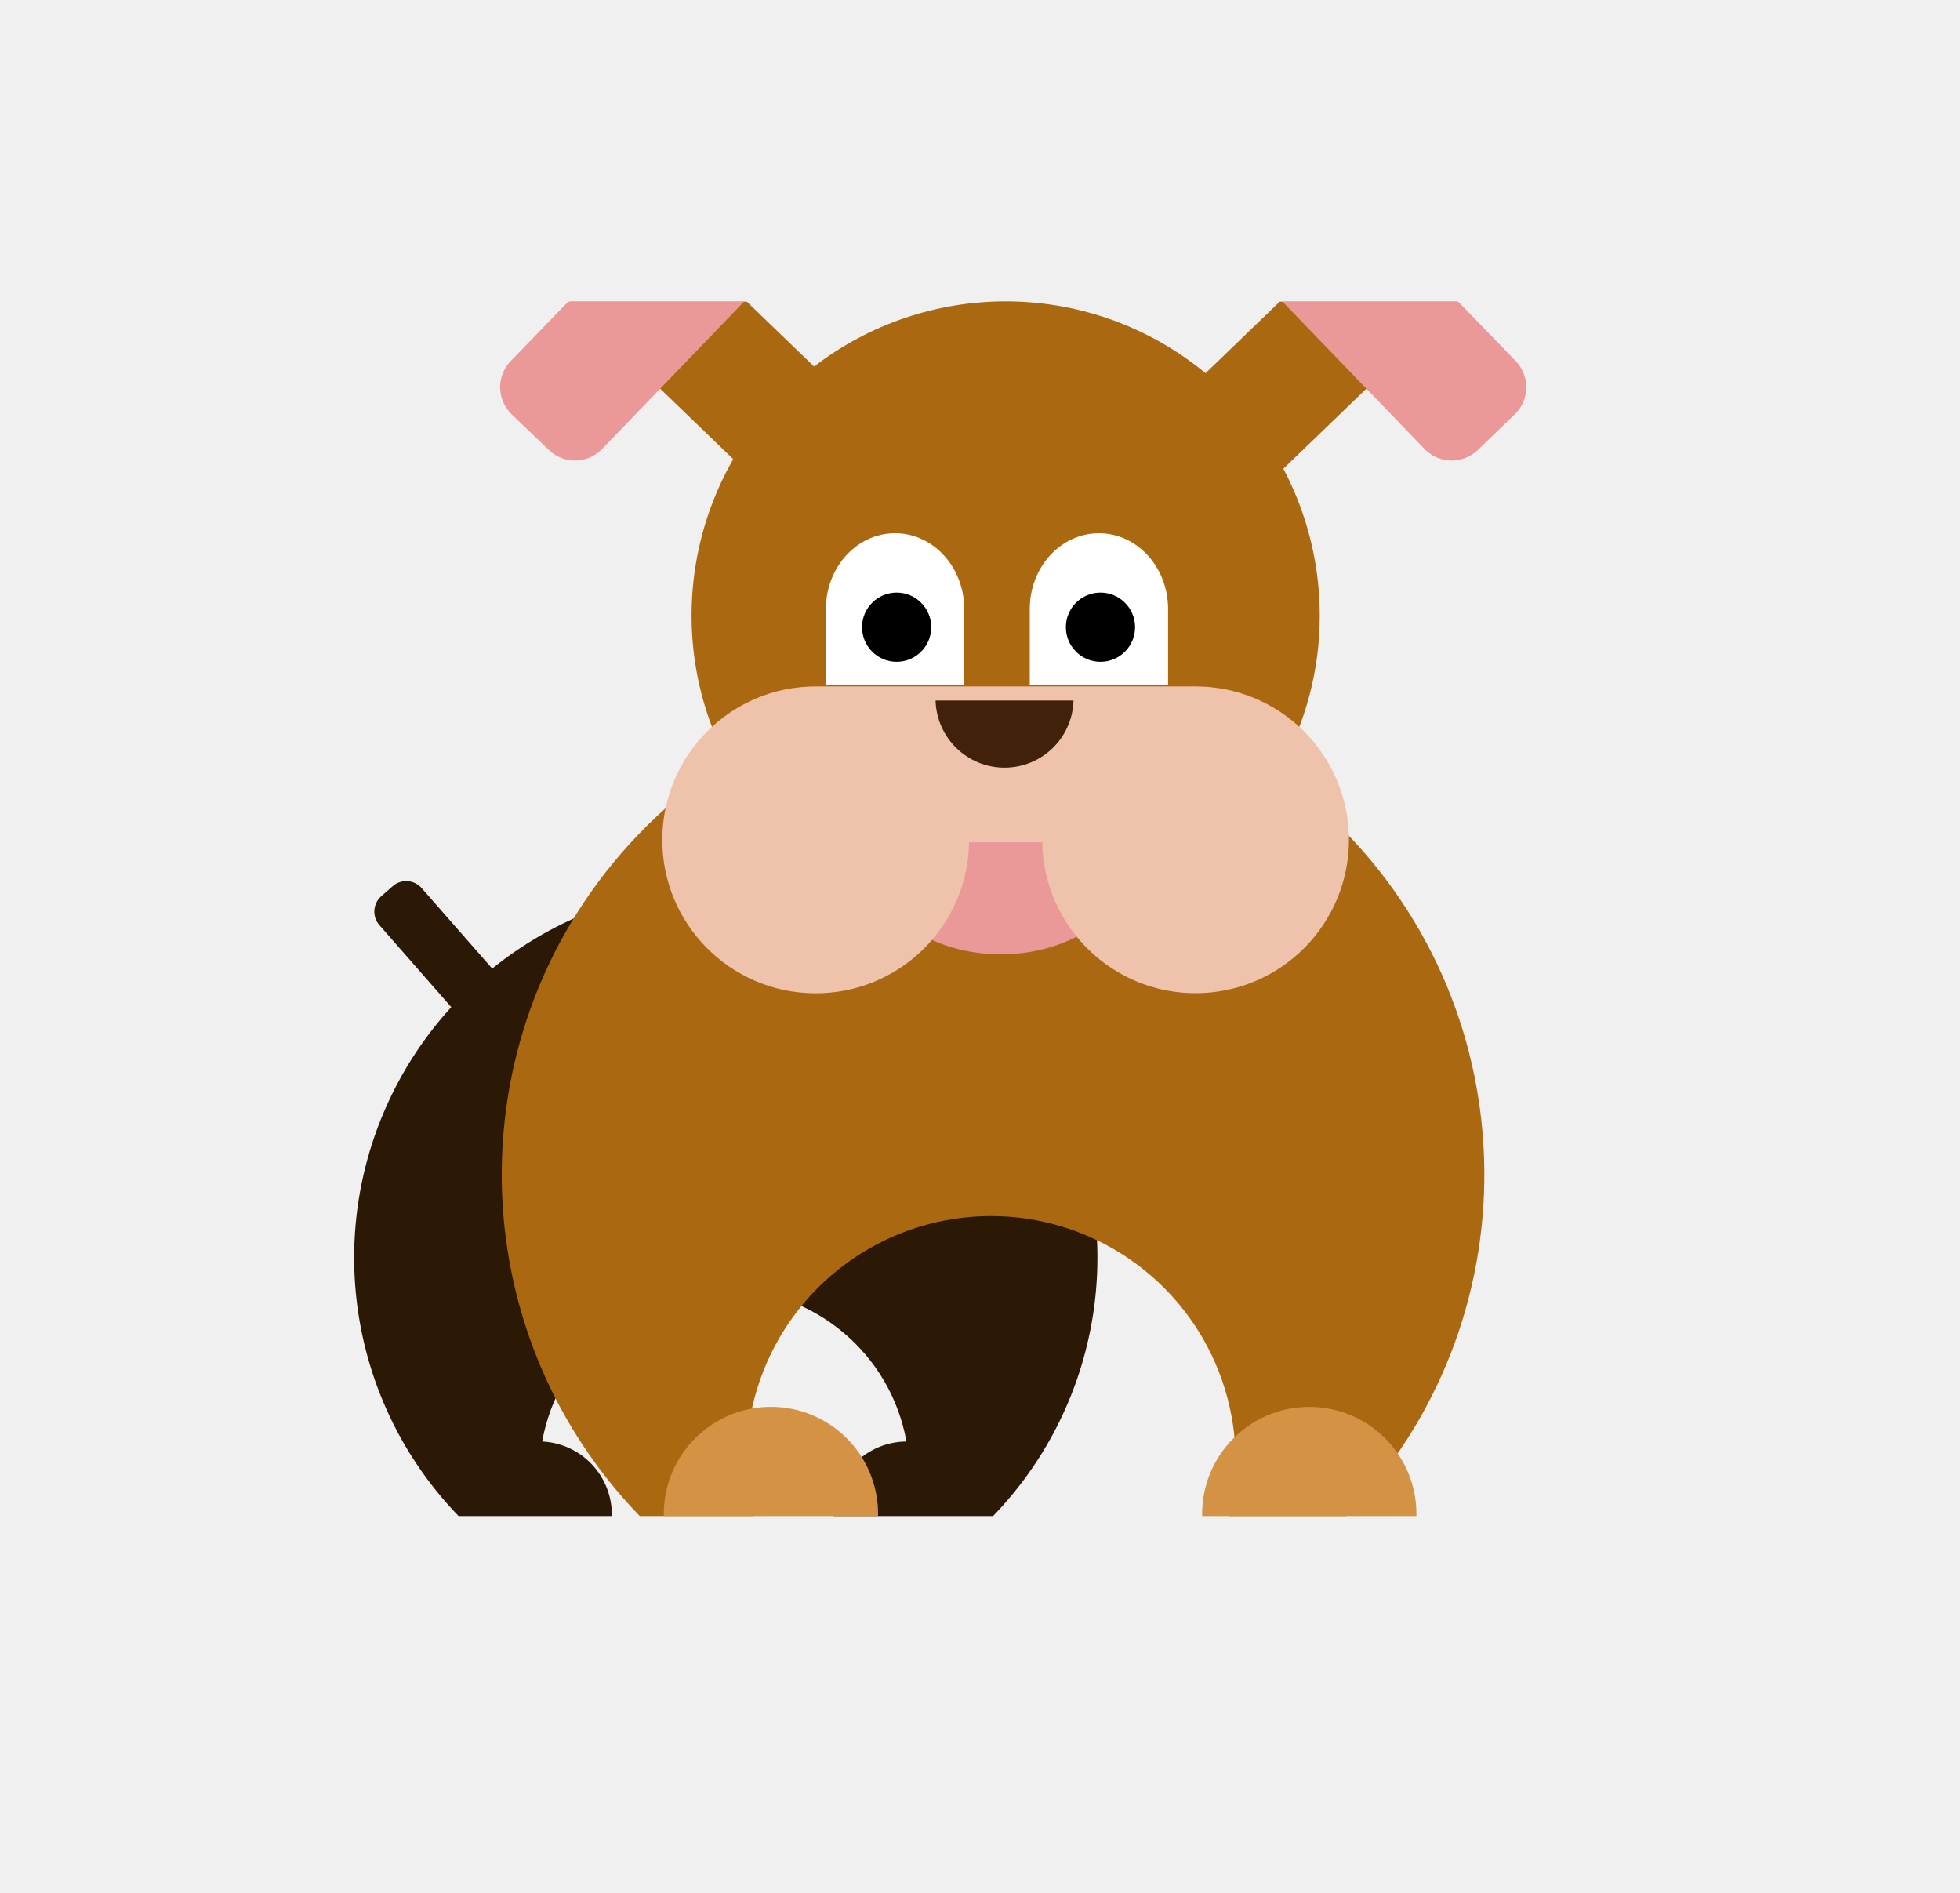
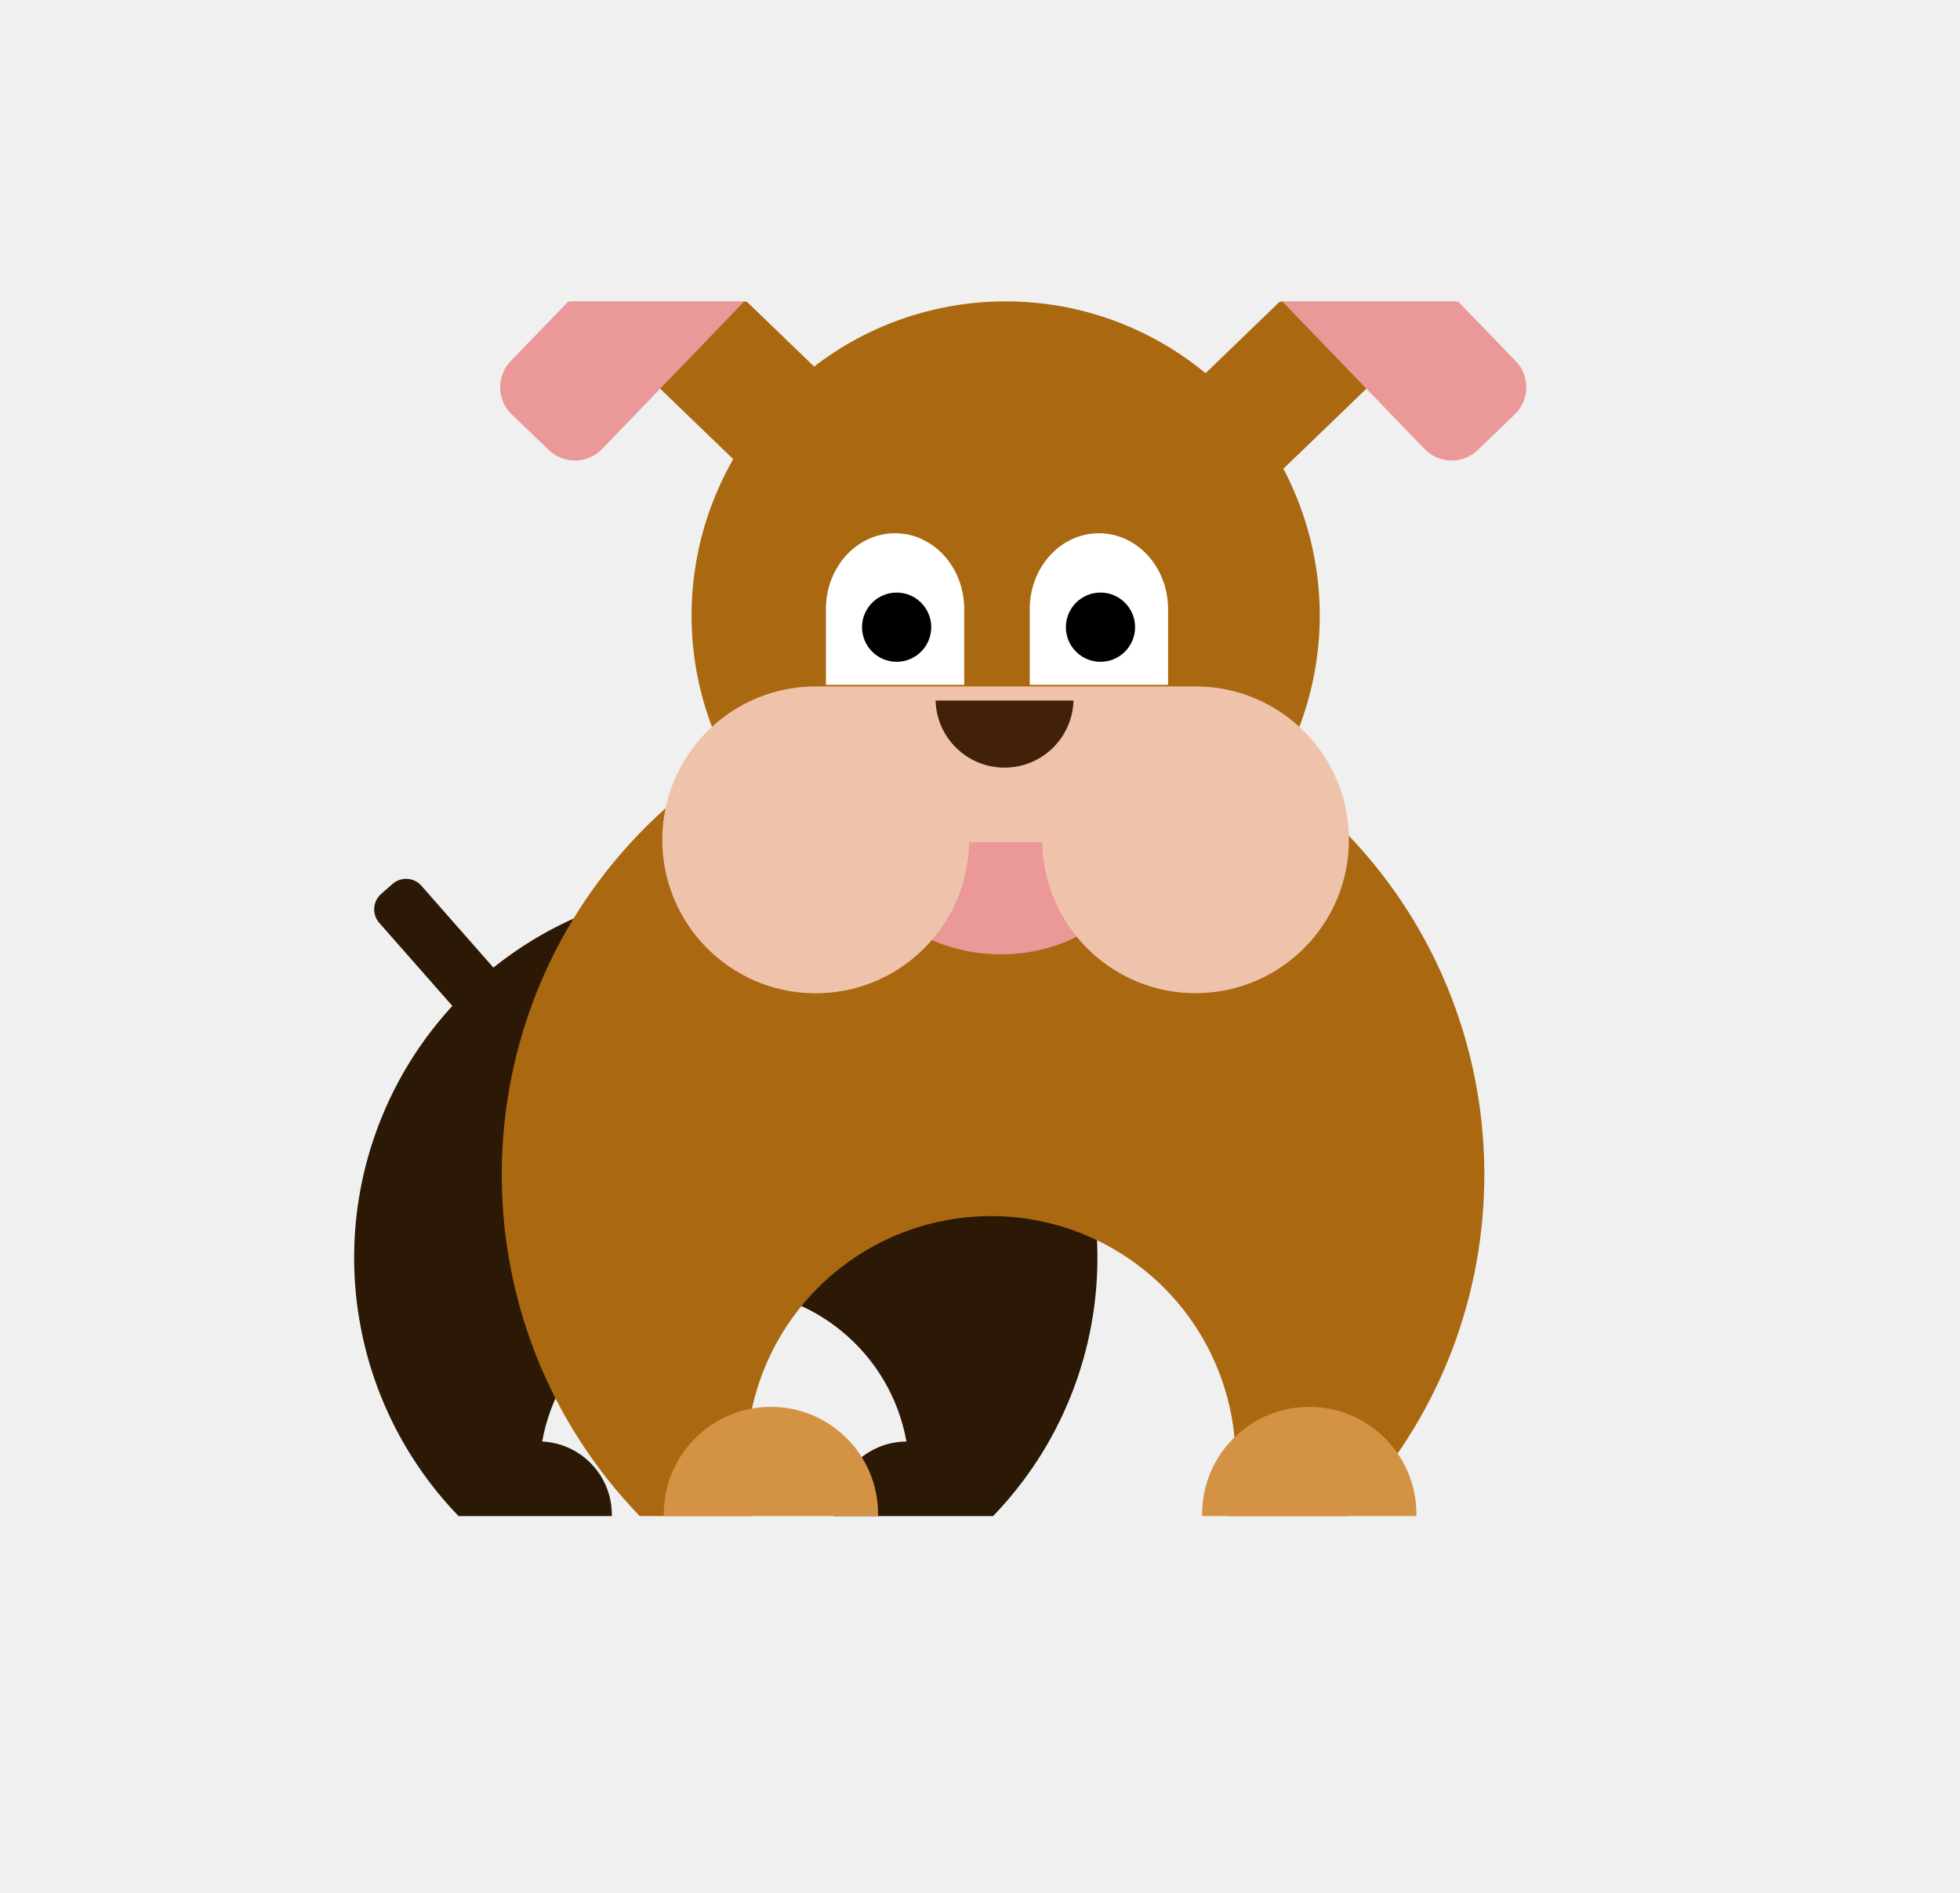
<svg xmlns="http://www.w3.org/2000/svg" id="Layer_1" data-name="Layer 1" width="375" height="362" viewBox="0 0 375 362">
  <defs>
    <style>.cls-1{fill:#2b1906;}.cls-2{fill:#aa6811;}.cls-3{fill:#d39244;}.cls-4{fill:#ea9898;}.cls-5{fill:#efc3ab;}.cls-6{fill:#42210b;}.cls-7{fill:#fff;}</style>
  </defs>
-   <rect class="cls-1" x="84.88" y="164.36" width="10.75" height="49.19" rx="3.93" transform="translate(-102.16 106.34) rotate(-41.23)" />
+   <rect class="cls-1" x="84.88" y="164.36" width="10.75" height="49.19" rx="3.93" transform="matrix(0.75, -0.66, 0.66, 0.75, -102.16, 106.34)" />
  <path class="cls-1" d="M138.88,169.47A71.11,71.11,0,0,0,87.74,290h29.32c0-.09,0-.18,0-.26a14,14,0,0,0-13.33-14,35.41,35.41,0,0,1,69.7,0,14,14,0,0,0-13.91,14,2.35,2.35,0,0,0,0,.26H190a71.12,71.12,0,0,0-51.15-120.53Z" />
  <path class="cls-2" d="M144,290a46.81,46.81,0,1,1,91.2,0h22.39a94,94,0,1,0-135.19,0Z" />
  <path class="cls-3" d="M147.5,269.11a20.5,20.5,0,0,0-20.5,20.5c0,.13,0,.26,0,.39h41c0-.13,0-.26,0-.39A20.5,20.5,0,0,0,147.5,269.11Z" />
  <path class="cls-3" d="M250.5,269.11a20.5,20.5,0,0,0-20.5,20.5c0,.13,0,.26,0,.39h41c0-.13,0-.26,0-.39A20.5,20.5,0,0,0,250.5,269.11Z" />
  <ellipse class="cls-4" cx="191.48" cy="160.19" rx="27.48" ry="22.36" />
  <path class="cls-2" d="M247.58,141.55a60.09,60.09,0,1,0-110.34,0Z" />
  <path class="cls-5" d="M228.75,131.3l-.47,0v0H156.54v0l-.46,0a29.35,29.35,0,1,0,29.33,29.82h14a29.34,29.34,0,1,0,29.34-29.82Z" />
  <polygon class="cls-2" points="109.04 57.7 161.1 107.89 177.4 90.98 142.88 57.7 109.04 57.7" />
  <path class="cls-4" d="M108.71,57.7l-11,11.37a7.2,7.2,0,0,0,.19,10.19L105,86.07a7.2,7.2,0,0,0,10.19-.18L142.36,57.7Z" />
  <polygon class="cls-2" points="278.7 57.7 226.63 107.89 210.33 90.98 244.85 57.7 278.7 57.7" />
  <path class="cls-4" d="M279,57.7l11,11.37a7.21,7.21,0,0,1-.18,10.19l-7.07,6.81a7.2,7.2,0,0,1-10.19-.18L245.37,57.7Z" />
  <path class="cls-6" d="M179,134a13.2,13.2,0,0,0,26.39,0Z" />
  <path class="cls-7" d="M184.48,131V116.22h0c-.14-7.88-6-14.22-13.23-14.22s-13.09,6.34-13.23,14.22h0V131Z" />
  <circle cx="171.55" cy="119.97" r="6.62" />
  <path class="cls-7" d="M223.48,131V116.22h0c-.14-7.88-6-14.22-13.23-14.22s-13.09,6.34-13.23,14.22h0V131Z" />
  <circle cx="210.55" cy="119.97" r="6.62" />
</svg>
